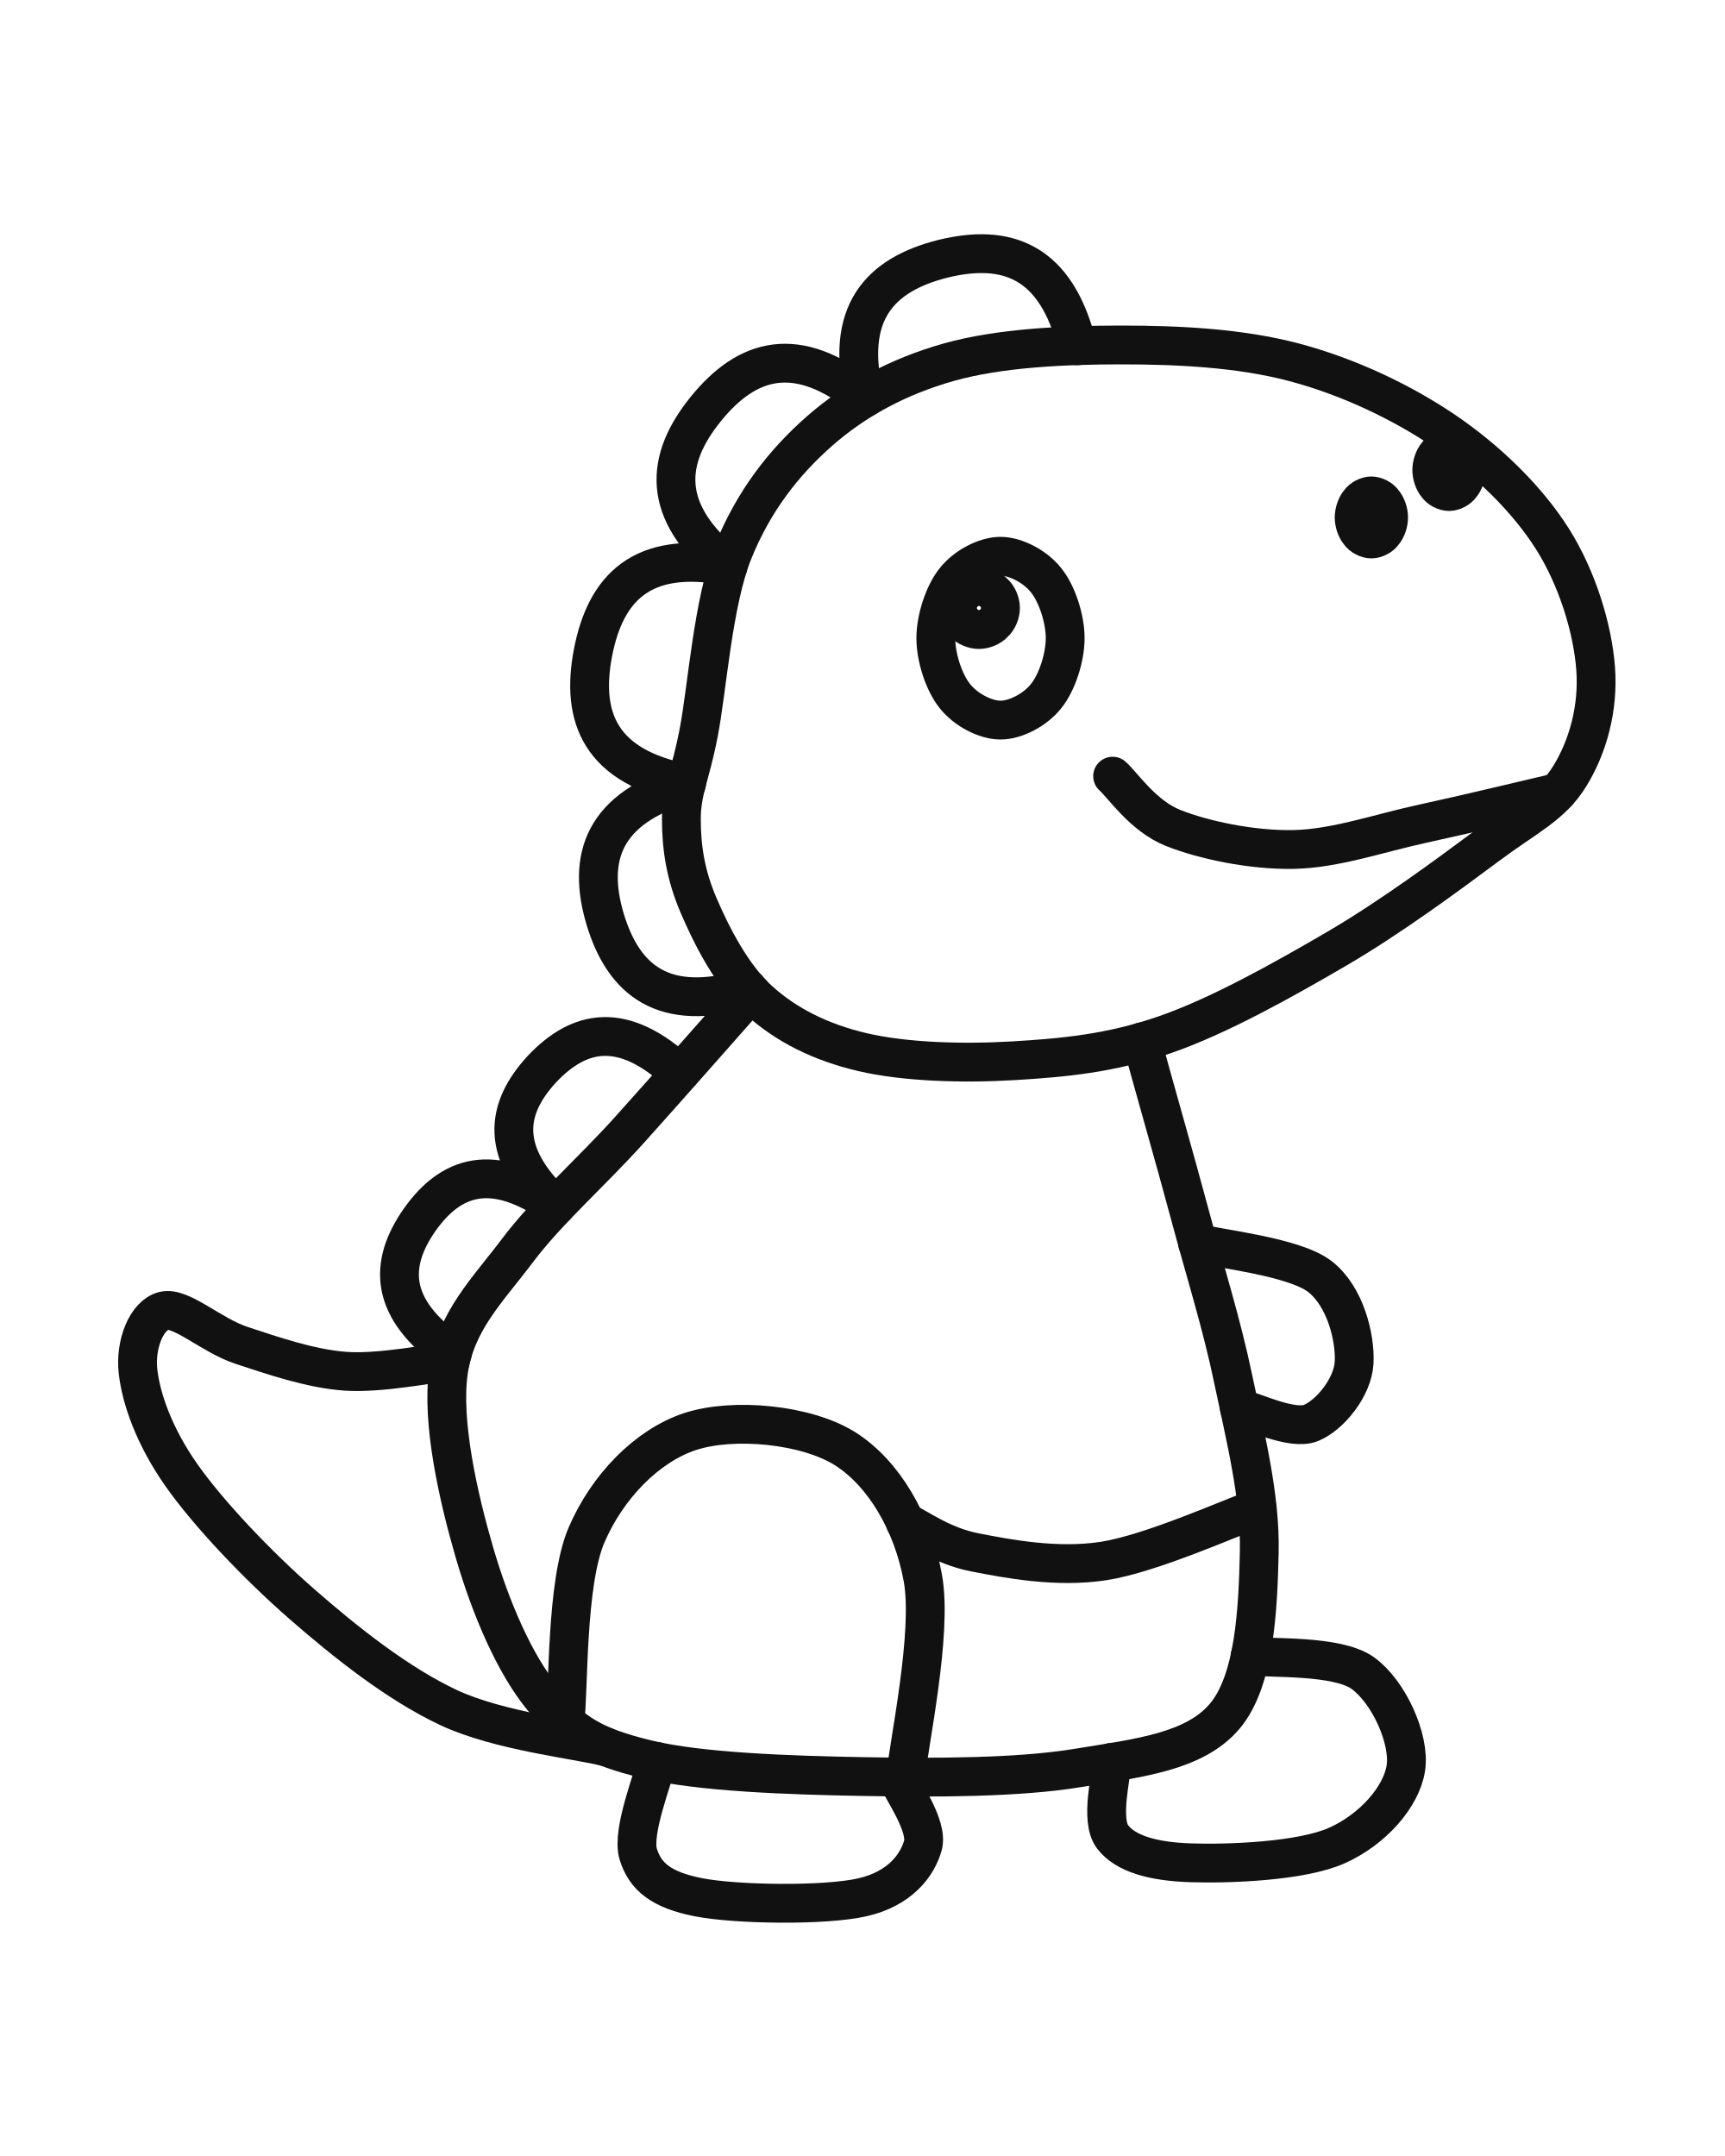
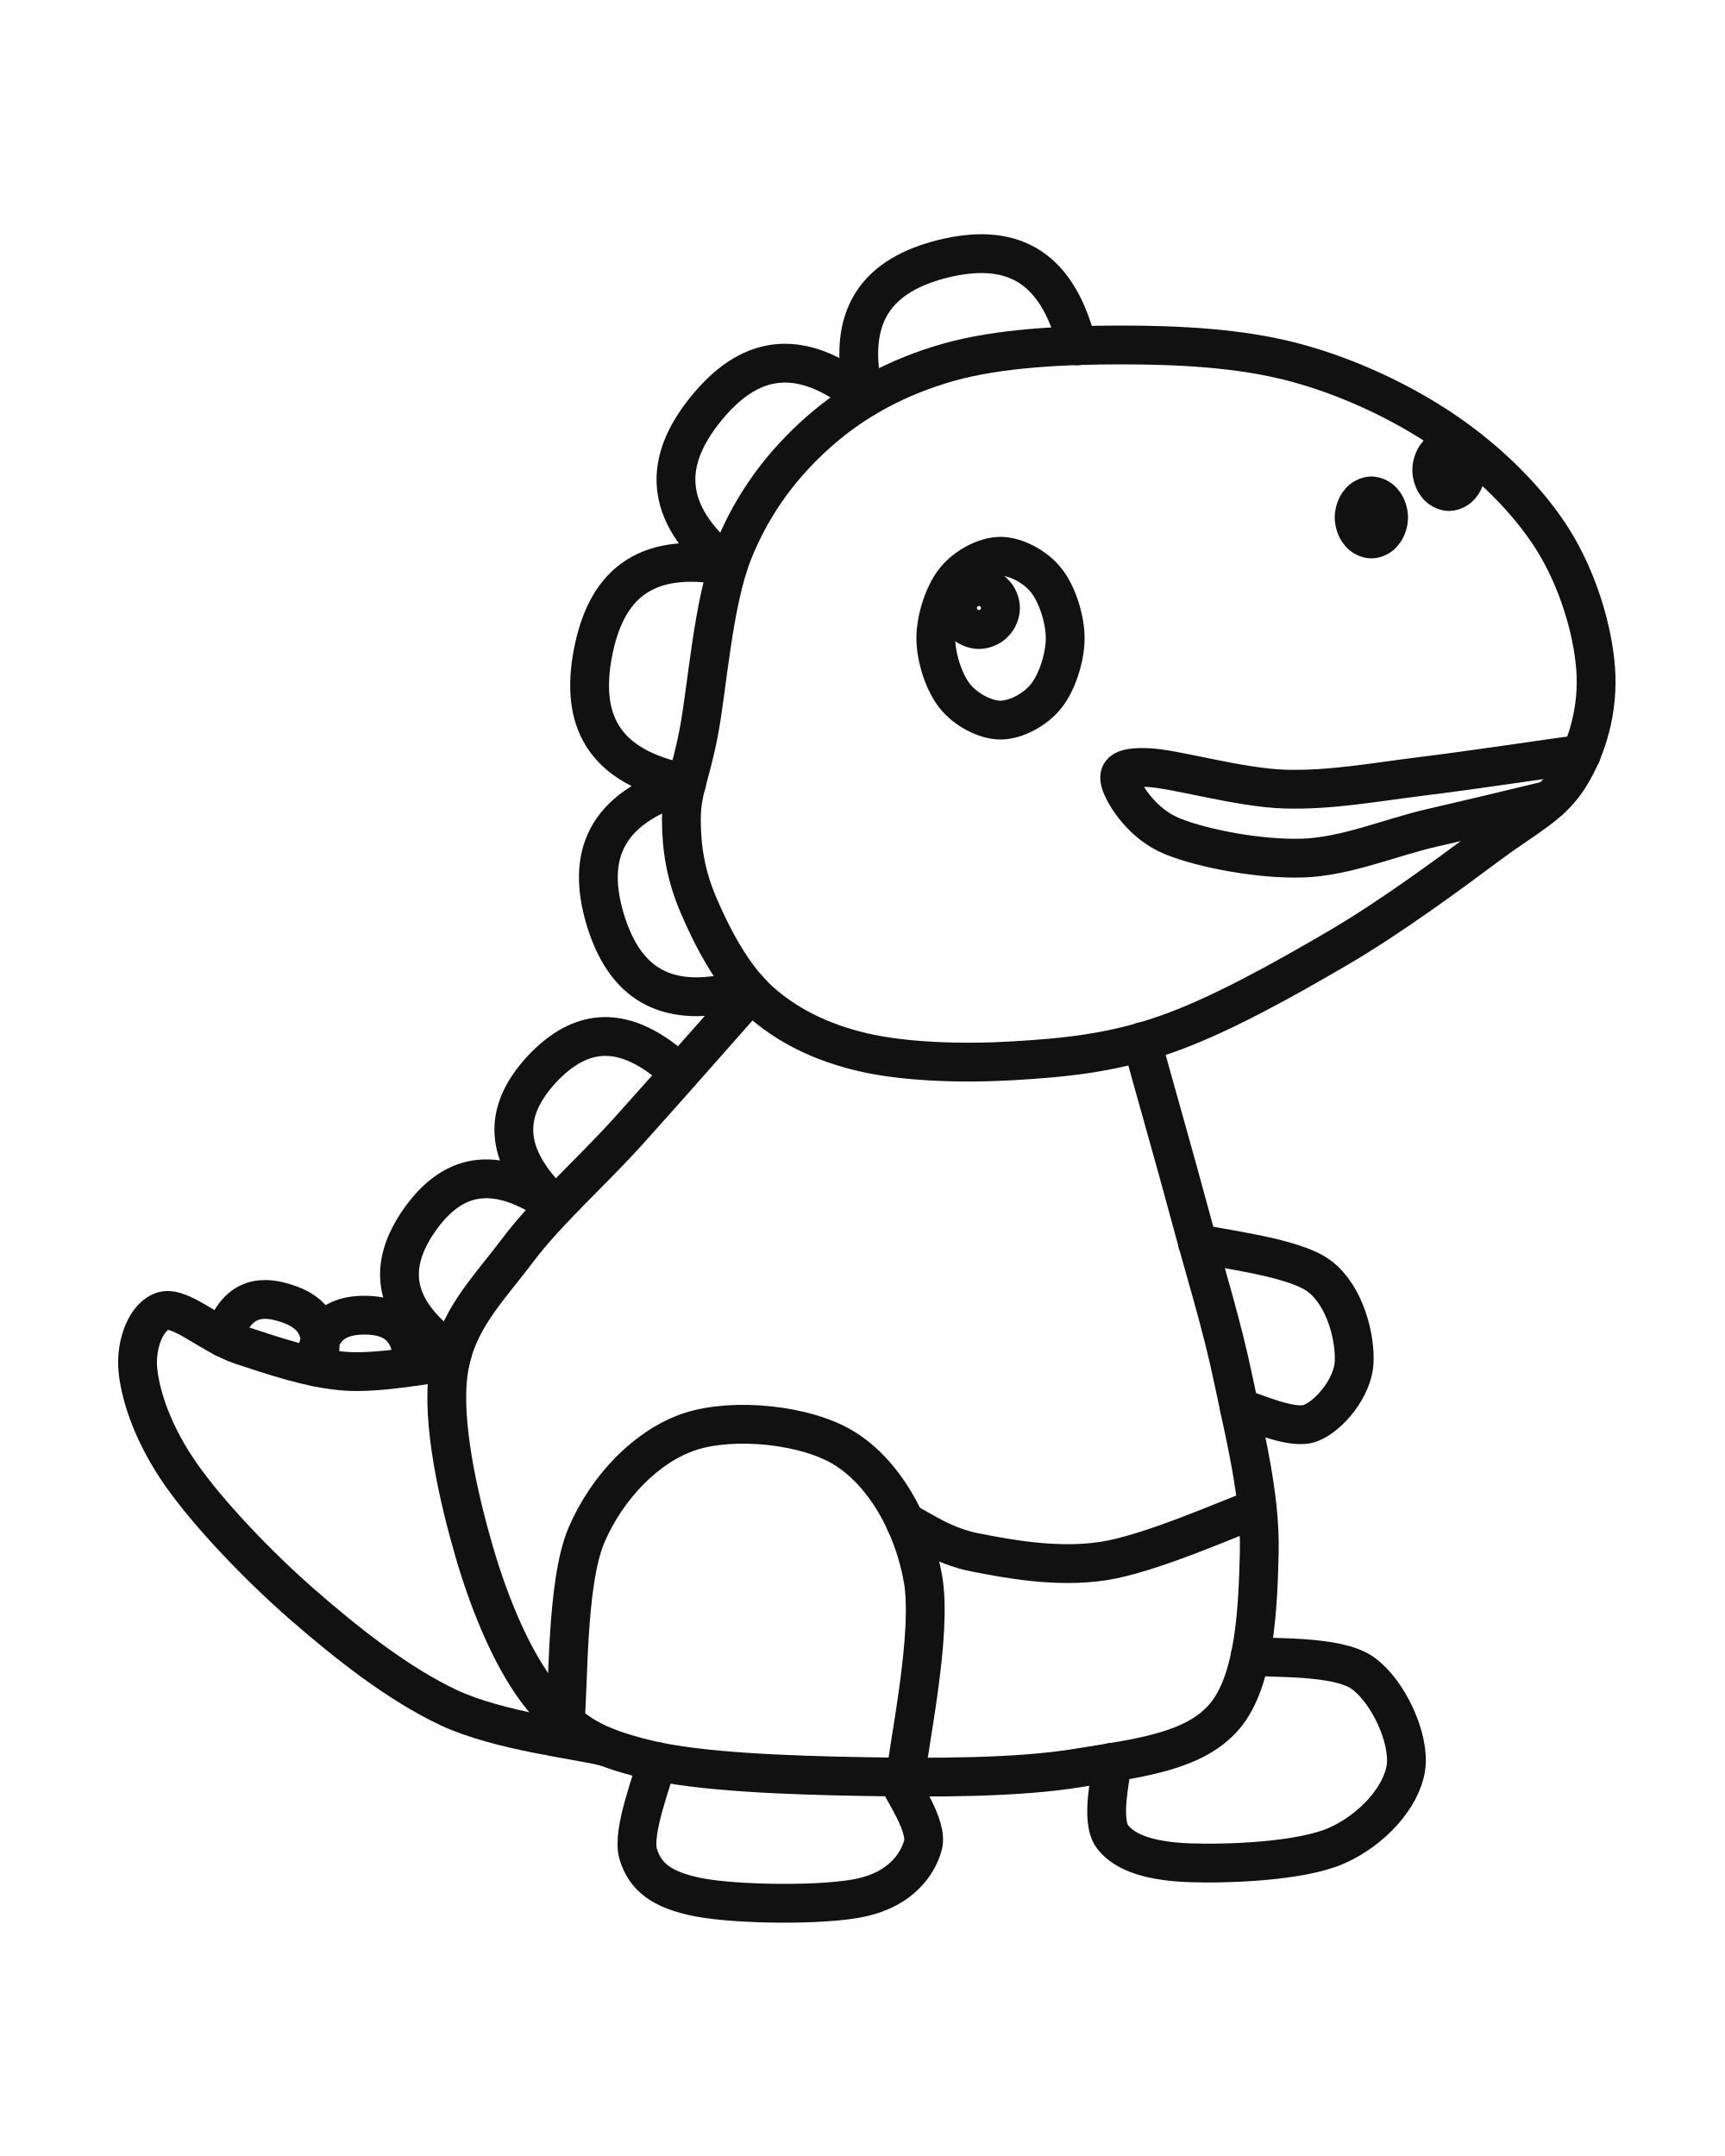
<svg xmlns="http://www.w3.org/2000/svg" viewBox="0 0 400 500" width="400" height="500">
  <rect width="100%" height="100%" fill="#fff" />
  <g fill="none" stroke="#111" stroke-width="9" stroke-linecap="round" stroke-linejoin="round">
    <path d="M 162 170 C 164 159.7, 165.3 139.7, 170 128 C 174.7 116.3, 181.7 107.3, 190 100 C 198.3 92.7, 208.3 87.3, 220 84 C 231.7 80.7, 246.7 80, 260 80 C 273.3 80, 287.5 80.7, 300 84 C 312.5 87.3, 325 93.2, 335 100 C 345 106.8, 354.2 115.8, 360 125 C 365.8 134.2, 369.3 145.8, 370 155 C 370.7 164.2, 368.2 173.2, 364 180 C 359.8 186.8, 354 189.3, 345 196 C 336 202.7, 322.5 212.7, 310 220 C 297.5 227.3, 282.5 235.7, 270 240 C 257.5 244.3, 246.7 245.3, 235 246 C 223.3 246.7, 209.8 246.3, 200 244 C 190.2 241.7, 182.3 237.7, 176 232 C 169.7 226.3, 165 217, 162 210 C 159 203, 158 196.7, 158 190 C 158 183.3, 160 180.3, 162 170" />
    <path d="M 232 129 C 235.5 129, 240.1 131.4, 242.6 134.6 C 245.1 137.7, 247 143.5, 247 148 C 247 152.5, 245.1 158.3, 242.6 161.4 C 240.1 164.6, 235.5 167, 232 167 C 228.5 167, 223.9 164.6, 221.4 161.4 C 218.9 158.3, 217 152.5, 217 148 C 217 143.5, 218.9 137.7, 221.4 134.6 C 223.9 131.4, 228.5 129, 232 129" />
    <path d="M 227 136 C 228.2 136, 229.7 136.6, 230.5 137.5 C 231.4 138.3, 232 139.8, 232 141 C 232 142.2, 231.4 143.7, 230.5 144.5 C 229.7 145.4, 228.2 146, 227 146 C 225.8 146, 224.3 145.4, 223.5 144.5 C 222.6 143.7, 222 142.2, 222 141 C 222 139.8, 222.6 138.3, 223.5 137.5 C 224.3 136.6, 225.8 136, 227 136" />
    <path d="M 318 115 C 318.9 115, 320.2 115.6, 320.8 116.5 C 321.5 117.3, 322 118.8, 322 120 C 322 121.2, 321.5 122.7, 320.8 123.5 C 320.2 124.4, 318.9 125, 318 125 C 317.1 125, 315.8 124.4, 315.2 123.5 C 314.5 122.7, 314 121.2, 314 120 C 314 118.8, 314.5 117.3, 315.2 116.5 C 315.8 115.6, 317.1 115, 318 115" />
    <path d="M 336 104 C 336.9 104, 338.2 104.6, 338.8 105.5 C 339.5 106.3, 340 107.8, 340 109 C 340 110.2, 339.5 111.7, 338.8 112.5 C 338.2 113.4, 336.9 114, 336 114 C 335.1 114, 333.8 113.4, 333.2 112.5 C 332.5 111.7, 332 110.2, 332 109 C 332 107.8, 332.5 106.3, 333.2 105.5 C 333.8 104.6, 335.1 104, 336 104" />
-     <path d="M 258 180 C 260.3 182, 265 189.2, 272 192 C 279 194.8, 290.3 197.2, 300 197 C 309.7 196.8, 319.8 193.2, 330 191 C 340.2 188.8, 355.9 185, 361.1 183.8" />
+     <path d="M 366.7 174.9 C 360.6 175.7, 341.4 178.6, 330 180 C 318.6 181.4, 308.7 183.3, 298 183 C 287.3 182.7, 272.3 178.2, 266 178 C 259.7 177.8, 259 179.3, 260 182 C 261 184.7, 265 191.2, 272 194 C 279 196.8, 292 199.3, 302 199 C 312 198.7, 322.4 194.2, 332 192 C 341.6 189.8, 354.8 186.6, 359.4 185.5" />
    <path d="M 174.2 230.2 C 169.5 235.5, 155 252, 146 262 C 137 272, 127 280.7, 120 290 C 113 299.3, 105.7 306.3, 104 318 C 102.3 329.7, 106.3 347.3, 110 360 C 113.7 372.7, 119.3 386, 126 394 C 132.7 402, 137.7 405, 150 408 C 162.3 411, 183.3 411.7, 200 412 C 216.7 412.3, 236 412.3, 250 410 C 264 407.7, 277 406.3, 284 398 C 291 389.7, 291.7 373, 292 360 C 292.3 347, 288.7 333, 286 320 C 283.3 307, 279.5 295.1, 276 282 C 272.5 268.9, 266.6 248.4, 264.8 241.6" />
    <path d="M 104.4 315.7 C 100.4 316.1, 88.1 318.6, 80 318 C 71.9 317.4, 63 314.3, 56 312 C 49 309.7, 42 303, 38 304 C 34 305, 31.3 311.7, 32 318 C 32.7 324.3, 35.7 333, 42 342 C 48.3 351, 59.7 363, 70 372 C 80.3 381, 92.3 390.5, 104 396 C 115.7 401.5, 134.3 403.5, 140.4 405.1" />
    <path d="M 131 399.3 C 131.9 392.1, 131.2 367.2, 136 356 C 140.8 344.8, 150 335.3, 160 332 C 170 328.7, 187 330.3, 196 336 C 205 341.7, 211.7 353.3, 214 366 C 216.3 378.7, 210.7 404.4, 210 412.1" />
    <path d="M 152.3 408.5 C 151.6 412.1, 146.4 424.8, 148 430 C 149.6 435.2, 153.3 438.3, 162 440 C 170.7 441.7, 191.3 442, 200 440 C 208.7 438, 212.7 432.6, 214 428 C 215.3 423.4, 209 414.8, 208 412.1" />
    <path d="M 257.8 408.7 C 257.8 411.6, 255 422.1, 258 426 C 261 429.9, 267.3 431.7, 276 432 C 284.7 432.3, 301.7 431.7, 310 428 C 318.3 424.3, 325 416.7, 326 410 C 327 403.3, 322 392.3, 316 388 C 310 383.7, 294.3 384.7, 289.9 384" />
    <path d="M 277.7 288.3 C 282.4 289.6, 300 291.4, 306 296 C 312 300.6, 314.3 310.3, 314 316 C 313.7 321.7, 308.4 328.2, 304 330 C 299.6 331.8, 290.2 327.1, 287.4 326.6" />
    <path d="M 291.5 349.8 C 285.6 351.9, 266.9 360.3, 256 362 C 245.1 363.7, 233.7 361.5, 226 360 C 218.3 358.5, 212.6 354.1, 209.9 353" />
    <path d="M 173.3 229.2 C 153.9 235, 144.6 227.4, 140.3 213.1 C 136.1 198.9, 139.8 187.4, 159.2 181.7 C 139.3 177.9, 134.6 166.5, 137.5 151.4 C 140.4 136.3, 148.9 127.5, 168.8 131.3 C 153.1 118.6, 154.2 106.5, 163.7 94.8 C 173.2 83.1, 184.8 79.5, 200.5 92.3 C 195.7 72.7, 203.9 63.7, 218.7 60 C 233.5 56.4, 244.9 60.5, 249.8 80.2" />
    <path d="M 157.6 248.9 C 144.5 236.7, 134.4 238.7, 125.7 247.9 C 117.1 257.2, 115.8 267.4, 128.9 279.7 C 114.2 269.3, 104.5 272.7, 97.3 282.9 C 90.1 293.2, 90.2 303.5, 104.9 313.8" />
+     <path d="M 95.8 316.9 C 95.7 307.9, 91.2 305, 84.5 305 C 77.8 305, 73.3 308, 73.3 317 C 76 308.5, 72.7 304.2, 66.2 302.2 C 59.8 300.1, 54.6 301.6, 51.8 310.2" />
  </g>
</svg>
